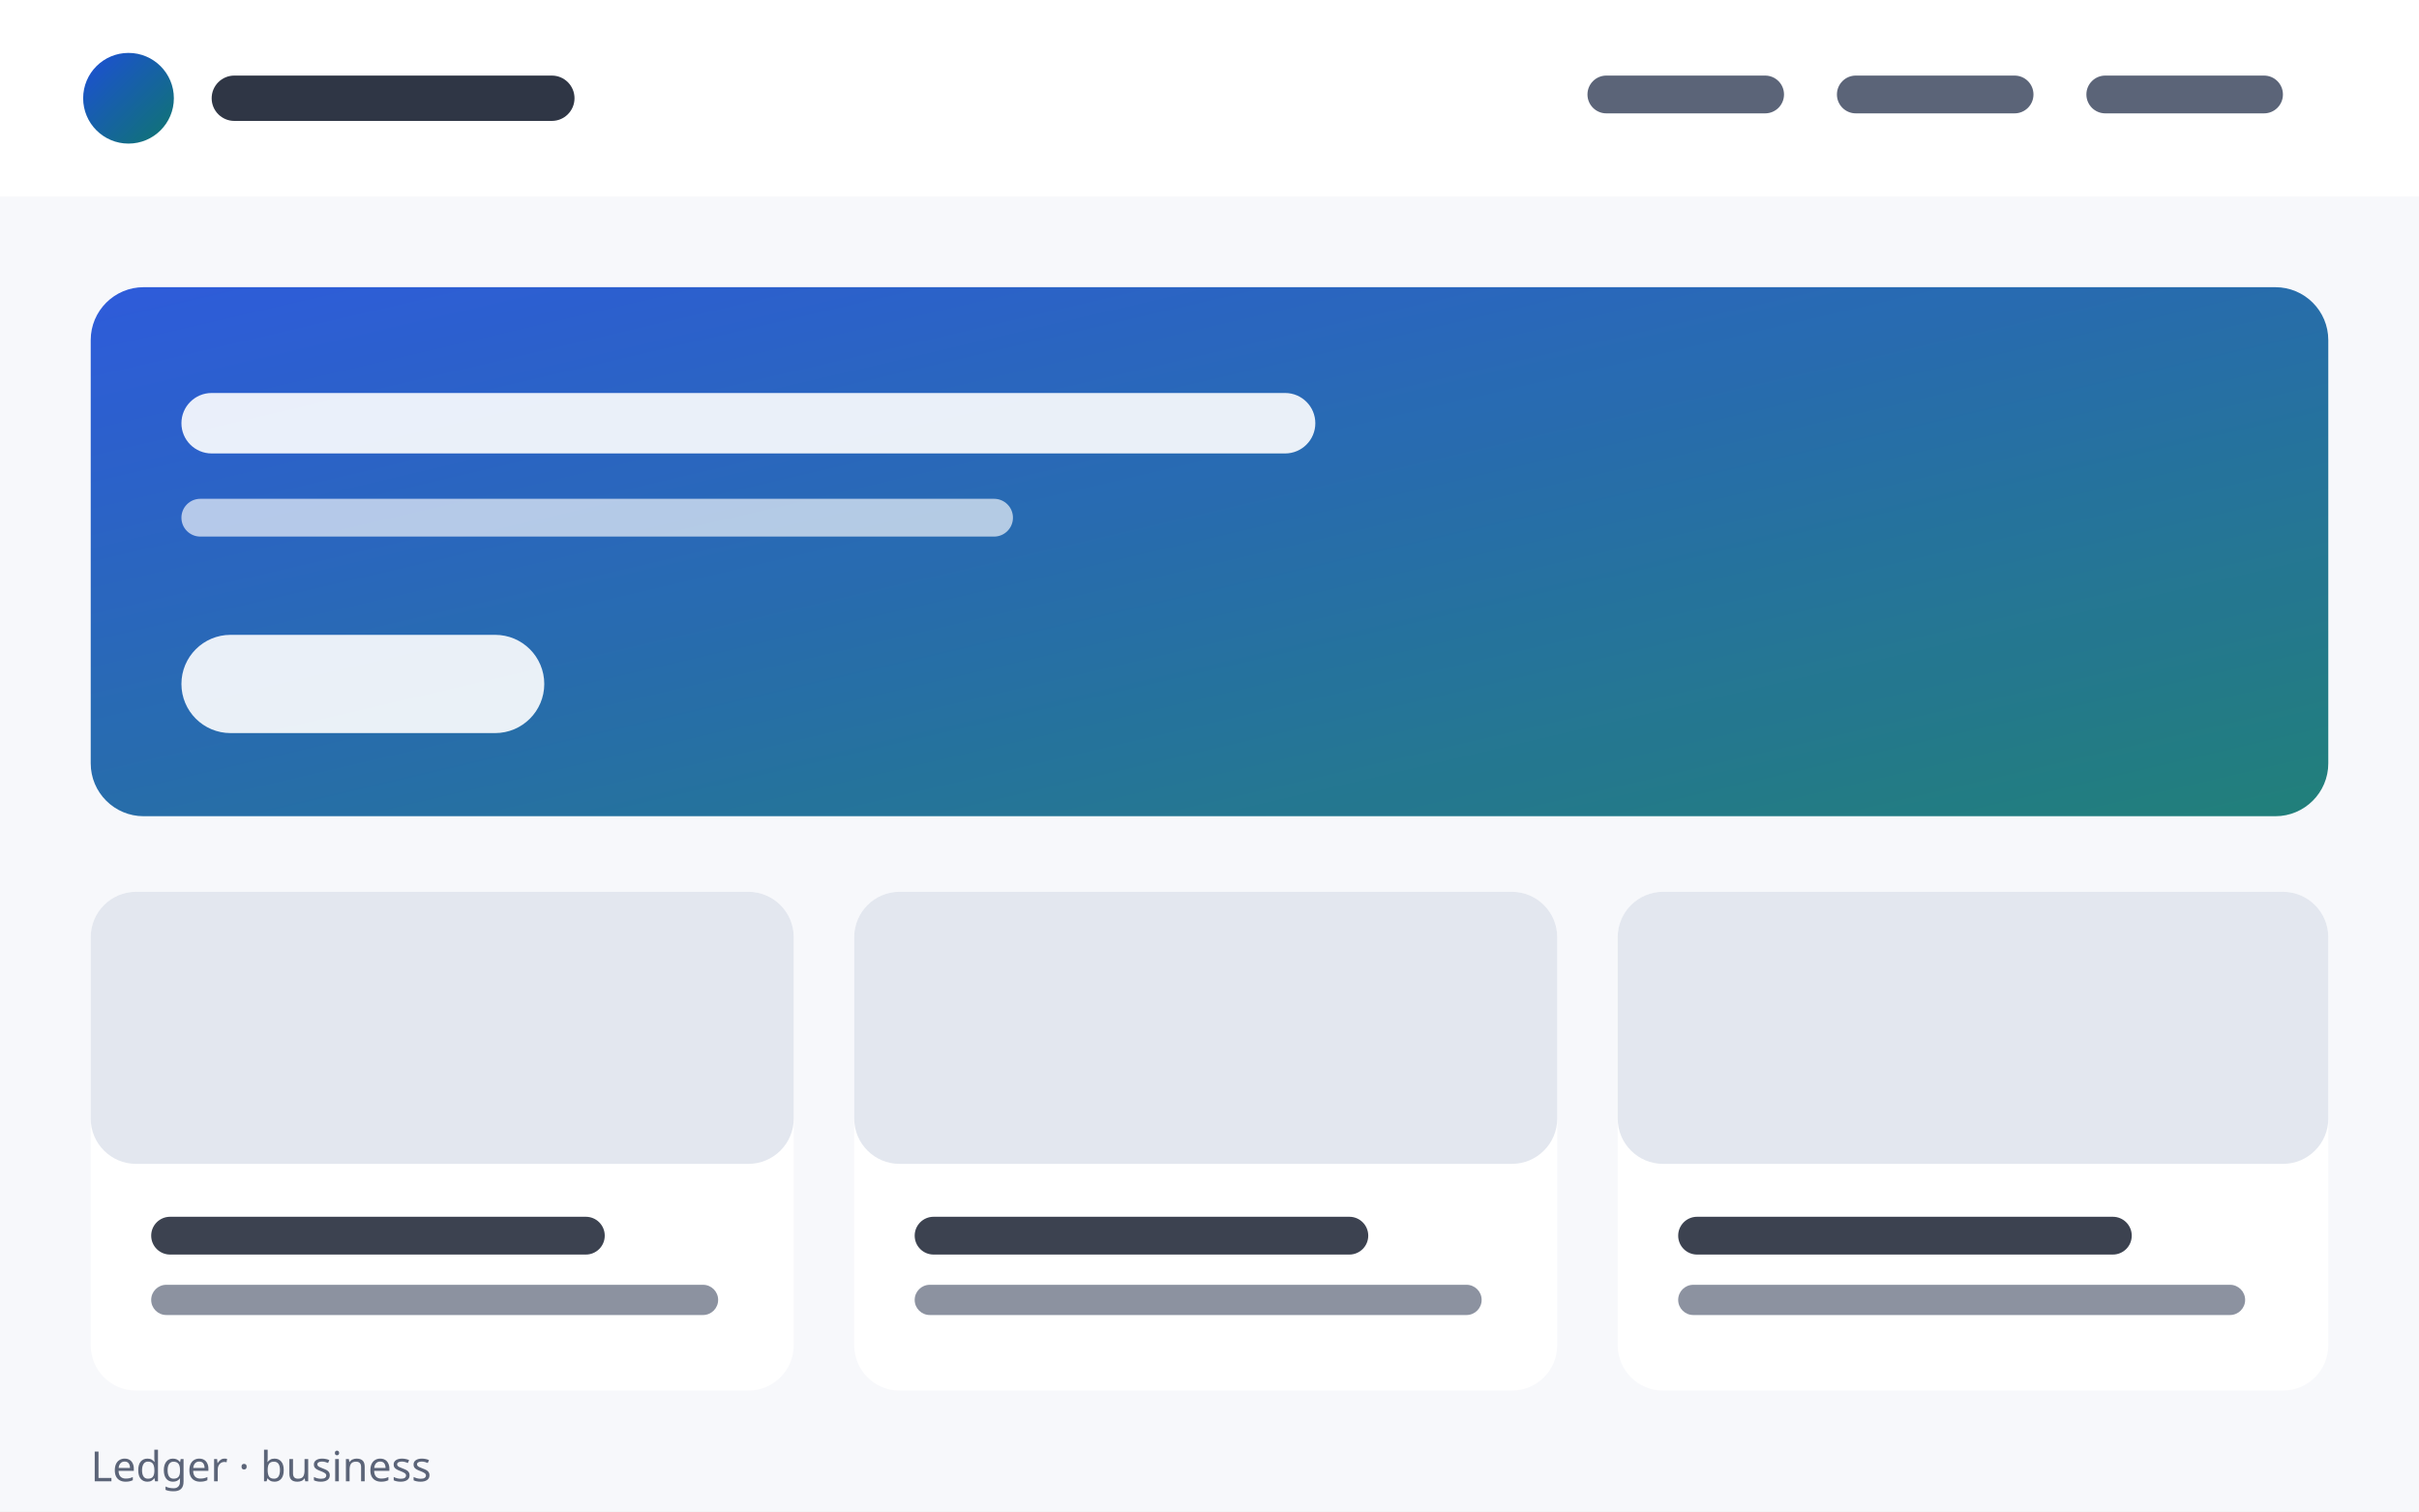
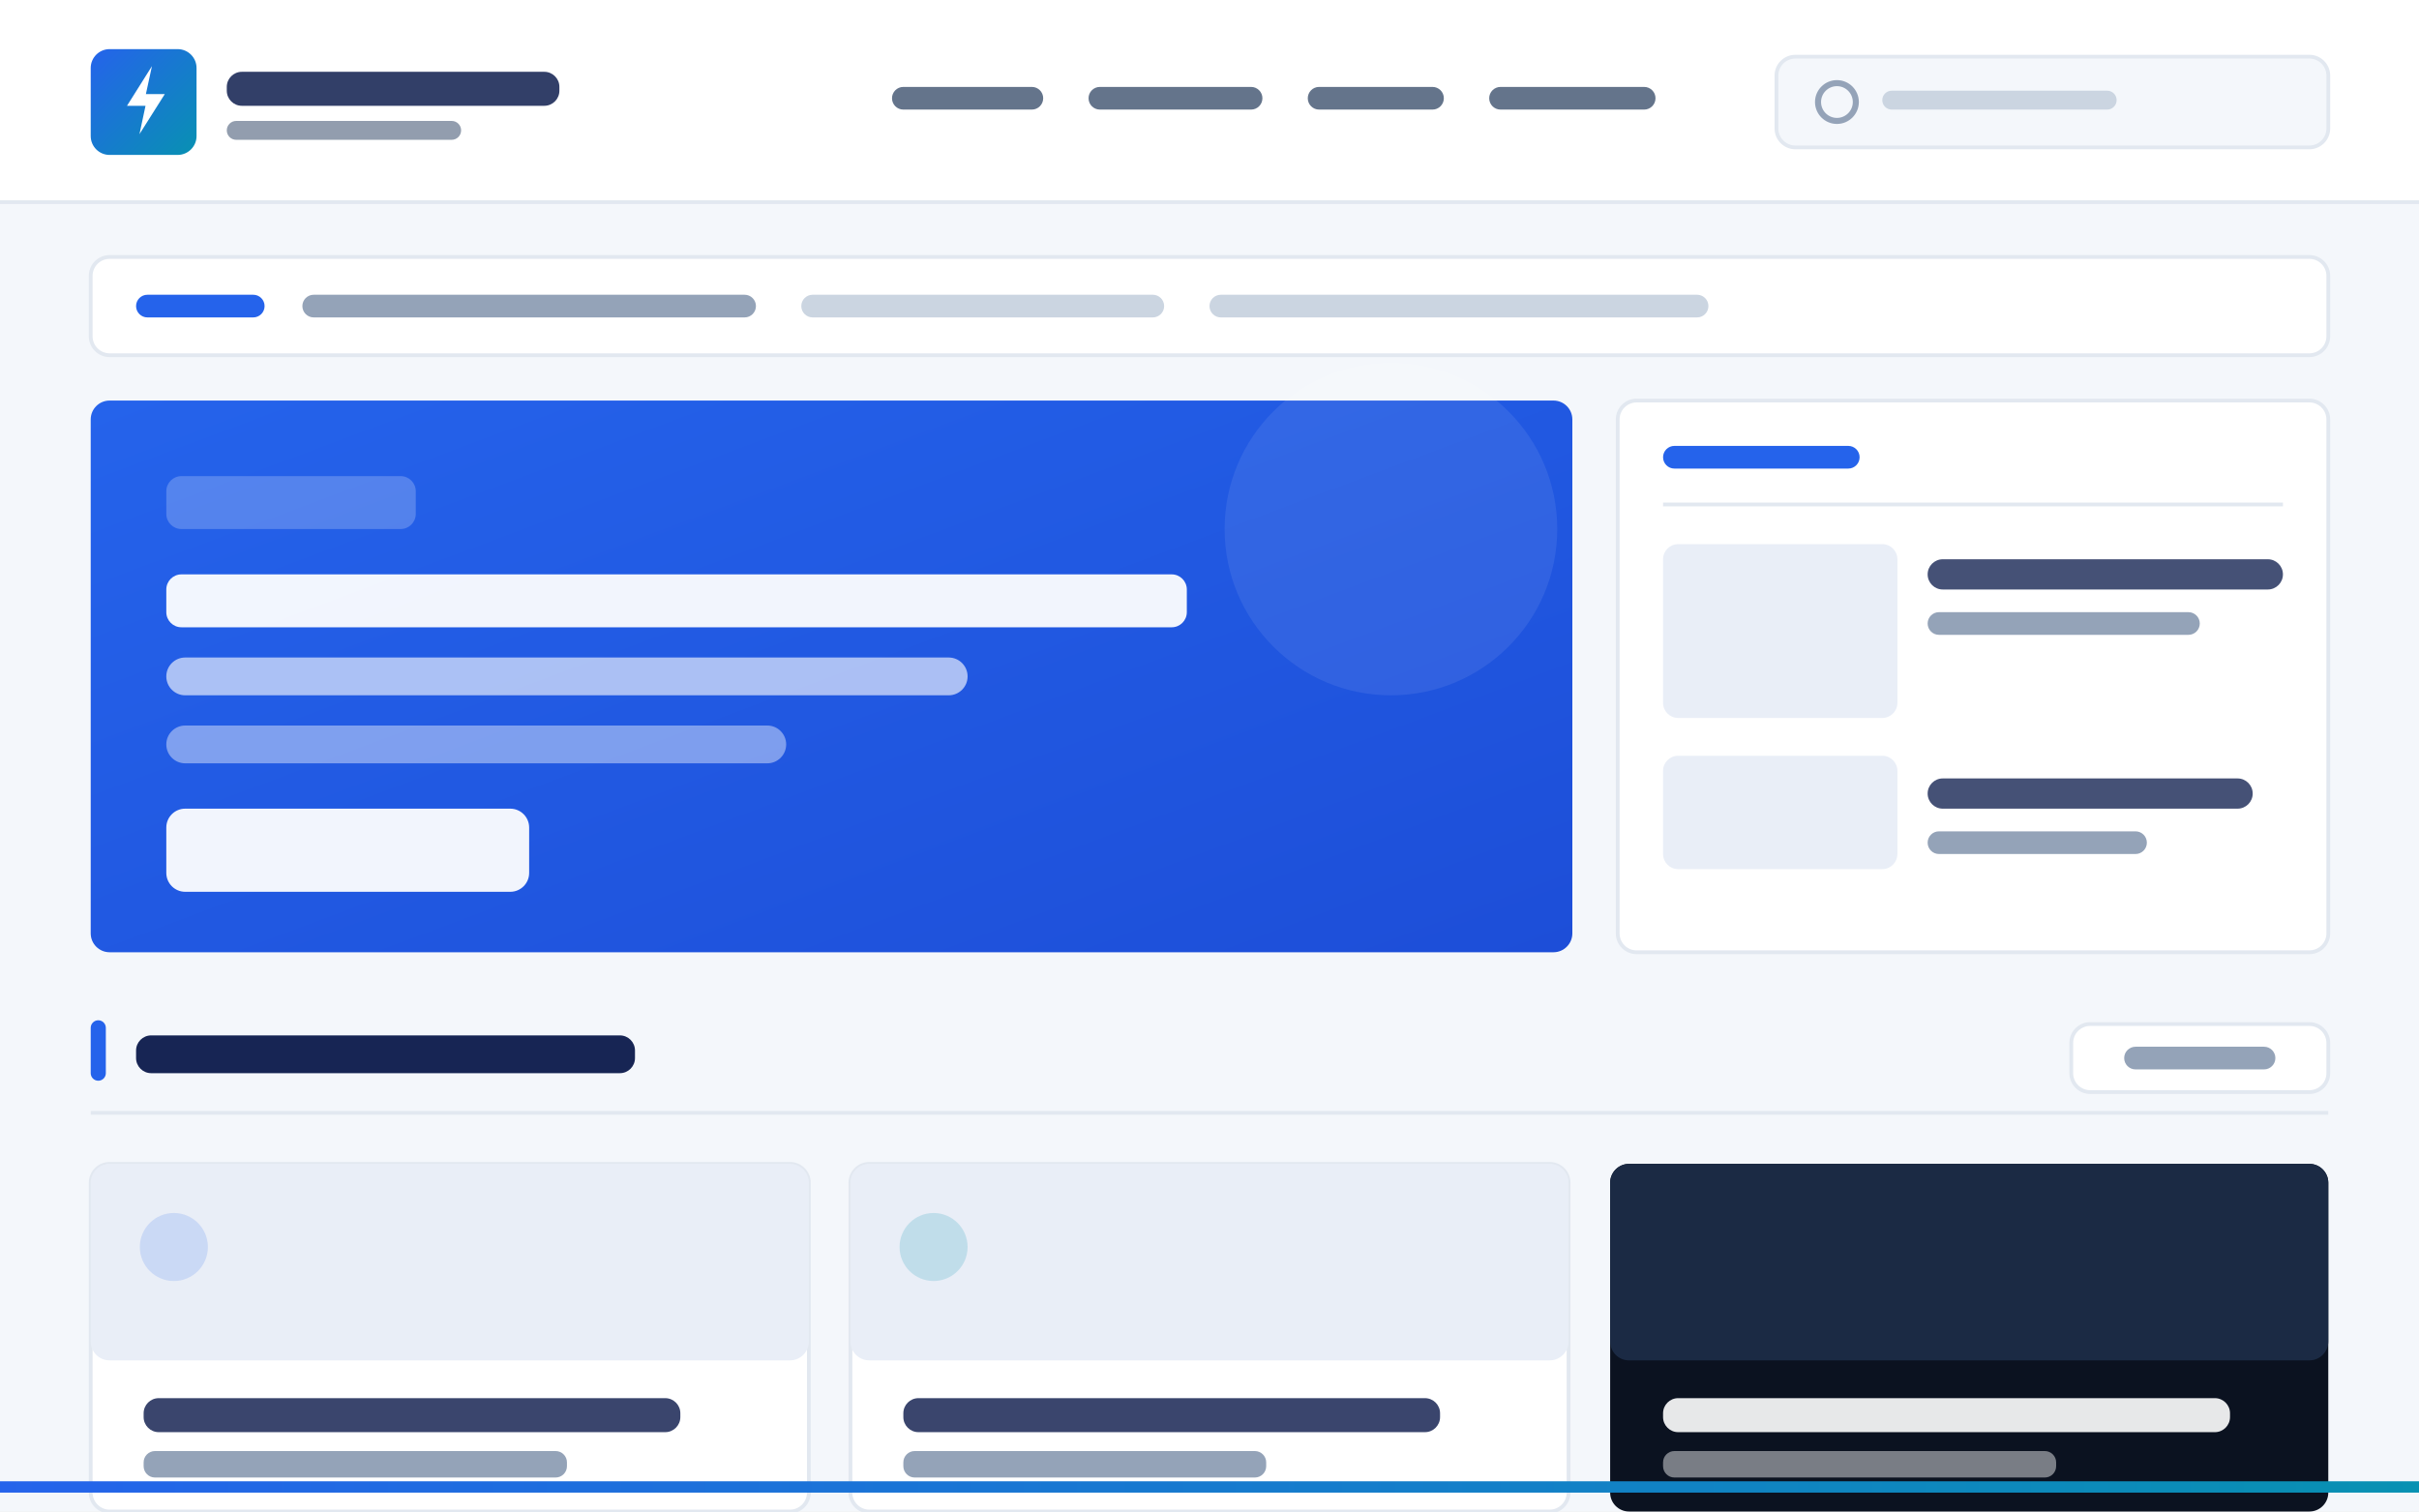
<svg xmlns="http://www.w3.org/2000/svg" viewBox="0 0 640 400" role="img" aria-label="Pratinjau tema Ledger">
  <defs>
-     <linearGradient id="hero" x1="0" y1="0" x2="1" y2="1">
-       <stop offset="0" stop-color="#1d4ed8" />
-       <stop offset="1" stop-color="#0f766e" />
+     <linearGradient id="amp-brand" x1="0" y1="0" x2="1" y2="1">
+       <stop offset="0" stop-color="#2563eb" />
+       <stop offset="1" stop-color="#0891b2" />
+     </linearGradient>
+     <linearGradient id="amp-hero" x1="0" y1="0" x2="1" y2="1">
+       <stop offset="0" stop-color="#2563eb" />
+       <stop offset="1" stop-color="#1d4ed8" />
+     </linearGradient>
+     <linearGradient id="amp-hairline" x1="0" y1="0" x2="1" y2="0">
+       <stop offset="0" stop-color="#2563eb" />
+       <stop offset="1" stop-color="#0891b2" />
    </linearGradient>
  </defs>
-   <rect width="640" height="400" fill="#f7f8fb" />
-   <rect x="0" y="0" width="640" height="52" fill="#ffffff" />
-   <circle cx="34" cy="26" r="12" fill="url(#hero)" />
-   <rect x="56" y="20" width="96" height="12" rx="6" fill="#0b1324" opacity=".85" />
-   <rect x="420" y="20" width="52" height="10" rx="5" fill="#5b6478" />
-   <rect x="486" y="20" width="52" height="10" rx="5" fill="#5b6478" />
-   <rect x="552" y="20" width="52" height="10" rx="5" fill="#5b6478" />
-   <rect x="24" y="76" width="592" height="140" rx="14" fill="url(#hero)" opacity=".92" />
-   <rect x="48" y="104" width="300" height="16" rx="8" fill="#ffffff" opacity=".9" />
-   <rect x="48" y="132" width="220" height="10" rx="5" fill="#ffffff" opacity=".65" />
-   <rect x="48" y="168" width="96" height="26" rx="13" fill="#ffffff" opacity=".9" />
-   <rect x="24" y="236" width="186" height="132" rx="12" fill="#ffffff" />
-   <rect x="24" y="236" width="186" height="72" rx="12" fill="#e3e7ef" />
-   <rect x="40" y="322" width="120" height="10" rx="5" fill="#0b1324" opacity=".8" />
-   <rect x="40" y="340" width="150" height="8" rx="4" fill="#5b6478" opacity=".7" />
-   <rect x="226" y="236" width="186" height="132" rx="12" fill="#ffffff" />
-   <rect x="226" y="236" width="186" height="72" rx="12" fill="#e3e7ef" />
-   <rect x="242" y="322" width="120" height="10" rx="5" fill="#0b1324" opacity=".8" />
-   <rect x="242" y="340" width="150" height="8" rx="4" fill="#5b6478" opacity=".7" />
-   <rect x="428" y="236" width="188" height="132" rx="12" fill="#ffffff" />
-   <rect x="428" y="236" width="188" height="72" rx="12" fill="#e3e7ef" />
-   <rect x="444" y="322" width="120" height="10" rx="5" fill="#0b1324" opacity=".8" />
-   <rect x="444" y="340" width="150" height="8" rx="4" fill="#5b6478" opacity=".7" />
-   <text x="24" y="392" font-family="system-ui, sans-serif" font-size="11" fill="#5b6478">Ledger · business</text>
+   <rect width="640" height="400" fill="#f4f7fb" />
+   <rect x="0" y="0" width="640" height="54" fill="#ffffff" />
+   <rect x="0" y="53" width="640" height="1" fill="#e2e8f0" />
+   <rect x="24" y="13" width="28" height="28" rx="5" fill="url(#amp-brand)" />
+   <path d="M40.2 17.5 33.6 28h4.9l-1.6 7.5 6.7-10.6h-5z" fill="#ffffff" />
+   <rect x="60" y="19" width="88" height="9" rx="4" fill="#172554" opacity=".88" />
+   <rect x="60" y="32" width="62" height="5" rx="2.5" fill="#64748b" opacity=".7" />
+   <rect x="236" y="23" width="40" height="6" rx="3" fill="#64748b" />
+   <rect x="288" y="23" width="46" height="6" rx="3" fill="#64748b" />
+   <rect x="346" y="23" width="36" height="6" rx="3" fill="#64748b" />
+   <rect x="394" y="23" width="44" height="6" rx="3" fill="#64748b" />
+   <rect x="470" y="15" width="146" height="24" rx="5" fill="#f4f7fb" stroke="#e2e8f0" />
+   <circle cx="486" cy="27" r="5" fill="none" stroke="#94a3b8" stroke-width="1.6" />
+   <rect x="498" y="24" width="62" height="5" rx="2.5" fill="#cbd5e1" />
+   <rect x="24" y="68" width="592" height="26" rx="5" fill="#ffffff" stroke="#e2e8f0" />
+   <rect x="36" y="78" width="34" height="6" rx="3" fill="#2563eb" />
+   <rect x="80" y="78" width="120" height="6" rx="3" fill="#94a3b8" />
+   <rect x="212" y="78" width="96" height="6" rx="3" fill="#cbd5e1" />
+   <rect x="320" y="78" width="132" height="6" rx="3" fill="#cbd5e1" />
+   <rect x="24" y="106" width="392" height="146" rx="5" fill="url(#amp-hero)" />
+   <circle cx="368" cy="140" r="44" fill="#ffffff" opacity=".08" />
+   <rect x="44" y="126" width="66" height="14" rx="4" fill="#ffffff" opacity=".22" />
+   <rect x="44" y="152" width="270" height="14" rx="4" fill="#ffffff" opacity=".94" />
+   <rect x="44" y="174" width="212" height="10" rx="5" fill="#ffffff" opacity=".62" />
+   <rect x="44" y="192" width="164" height="10" rx="5" fill="#ffffff" opacity=".42" />
+   <rect x="44" y="214" width="96" height="22" rx="5" fill="#ffffff" opacity=".94" />
+   <rect x="428" y="106" width="188" height="146" rx="5" fill="#ffffff" stroke="#e2e8f0" />
+   <rect x="440" y="118" width="52" height="6" rx="3" fill="#2563eb" />
+   <rect x="440" y="133" width="164" height="1" fill="#e2e8f0" />
+   <rect x="440" y="144" width="62" height="46" rx="4" fill="#e9eef7" />
+   <rect x="510" y="148" width="94" height="8" rx="4" fill="#172554" opacity=".8" />
+   <rect x="510" y="162" width="72" height="6" rx="3" fill="#94a3b8" />
+   <rect x="440" y="200" width="62" height="30" rx="4" fill="#e9eef7" />
+   <rect x="510" y="206" width="86" height="8" rx="4" fill="#172554" opacity=".8" />
+   <rect x="510" y="220" width="58" height="6" rx="3" fill="#94a3b8" />
+   <rect x="24" y="270" width="4" height="16" rx="2" fill="#2563eb" />
+   <rect x="36" y="274" width="132" height="10" rx="4" fill="#172554" />
+   <rect x="548" y="271" width="68" height="18" rx="5" fill="#ffffff" stroke="#e2e8f0" />
+   <rect x="562" y="277" width="40" height="6" rx="3" fill="#94a3b8" />
+   <rect x="24" y="294" width="592" height="1" fill="#e2e8f0" />
+   <g>
+     <rect x="24" y="308" width="190" height="92" rx="5" fill="#ffffff" stroke="#e2e8f0" />
+     <rect x="24" y="308" width="190" height="52" rx="5" fill="#e9eef7" />
+     <circle cx="46" cy="330" r="9" fill="#2563eb" opacity=".16" />
+     <rect x="38" y="370" width="142" height="9" rx="4" fill="#172554" opacity=".85" />
+     <rect x="38" y="384" width="112" height="7" rx="3" fill="#94a3b8" />
+   </g>
+   <g>
+     <rect x="225" y="308" width="190" height="92" rx="5" fill="#ffffff" stroke="#e2e8f0" />
+     <rect x="225" y="308" width="190" height="52" rx="5" fill="#e9eef7" />
+     <circle cx="247" cy="330" r="9" fill="#0891b2" opacity=".18" />
+     <rect x="239" y="370" width="142" height="9" rx="4" fill="#172554" opacity=".85" />
+     <rect x="239" y="384" width="96" height="7" rx="3" fill="#94a3b8" />
+   </g>
+   <g>
+     <rect x="426" y="308" width="190" height="92" rx="5" fill="#0b1220" />
+     <rect x="426" y="308" width="190" height="52" rx="5" fill="#1b2a44" />
+     <rect x="440" y="370" width="150" height="9" rx="4" fill="#ffffff" opacity=".9" />
+     <rect x="440" y="384" width="104" height="7" rx="3" fill="#ffffff" opacity=".45" />
+   </g>
+   <rect x="0" y="392" width="640" height="3" fill="url(#amp-hairline)" />
</svg>
